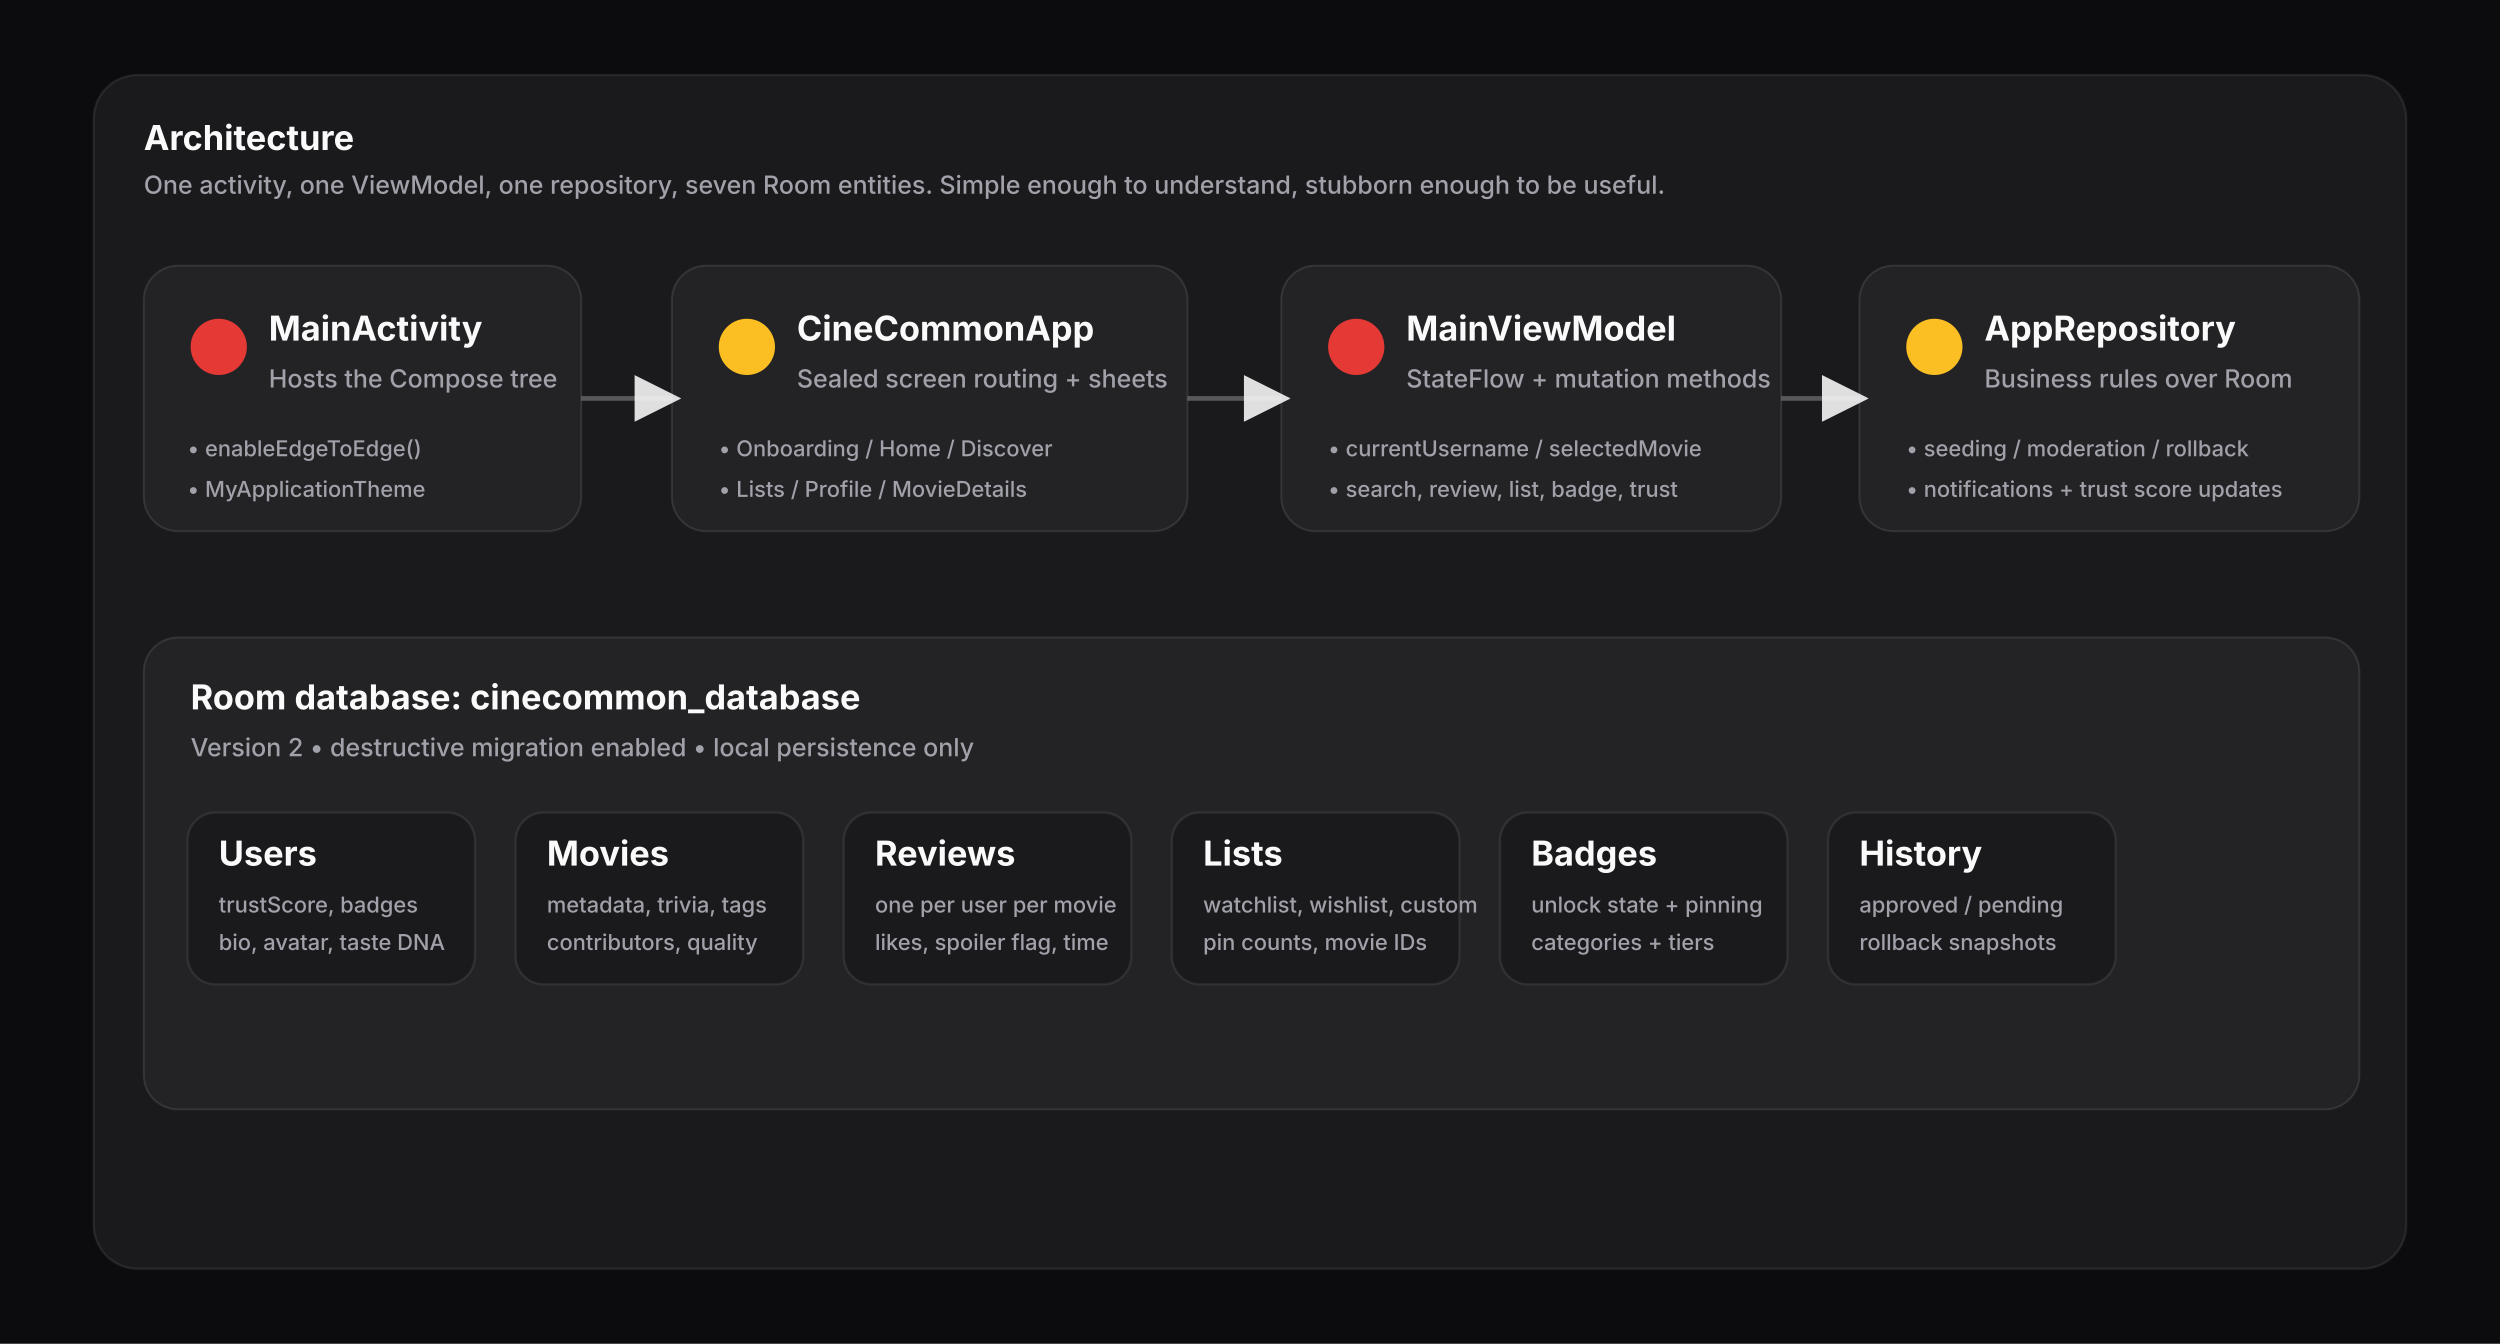
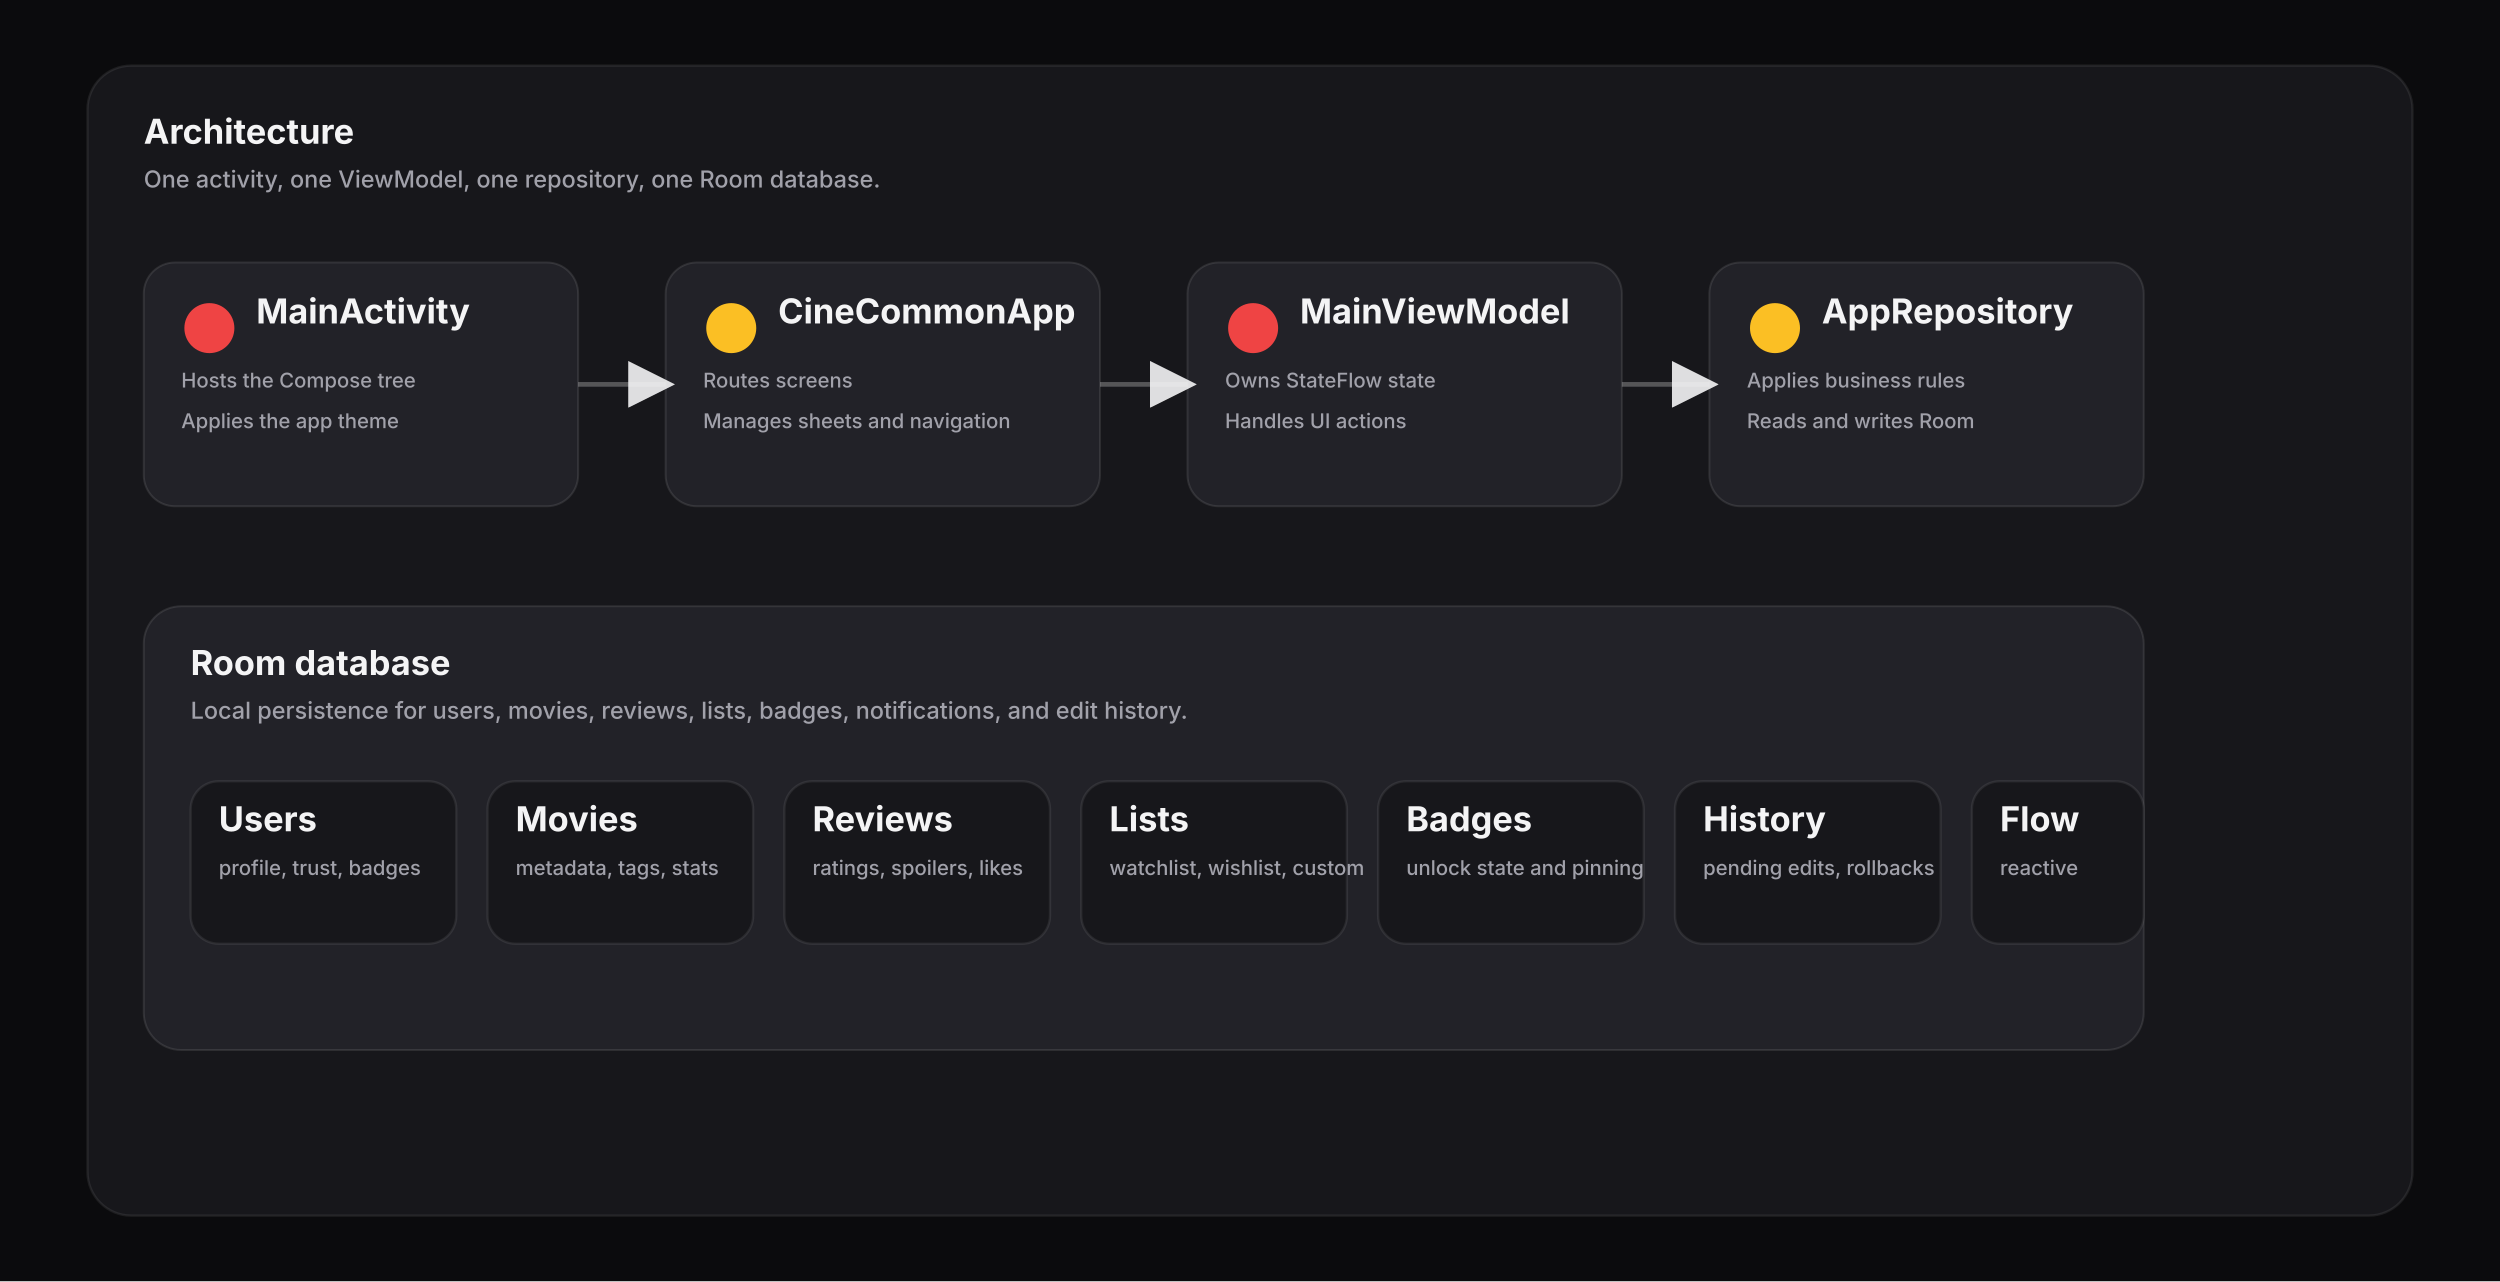
- <svg xmlns="http://www.w3.org/2000/svg" viewBox="0 0 1600 860" role="img" aria-labelledby="title desc">
+ <svg xmlns="http://www.w3.org/2000/svg" viewBox="0 0 1600 820" role="img" aria-labelledby="title desc">
  <defs>
    <style>
-       .bg { fill: #0c0c0e; }
-       .panel { fill: #1a1a1d; stroke: rgba(255,255,255,.08); stroke-width: 1.5; }
-       .card { fill: rgba(255,255,255,.04); stroke: rgba(255,255,255,.10); stroke-width: 1.25; }
-       .title { fill: #fafafa; font: 700 22px Inter, Segoe UI, Arial, sans-serif; }
-       .text { fill: #a1a1aa; font: 500 16px Inter, Segoe UI, Arial, sans-serif; }
-       .small { fill: #a1a1aa; font: 500 14px Inter, Segoe UI, Arial, sans-serif; }
-       .accent { fill: #e53935; }
+       .bg { fill: #0b0b0d; }
+       .panel { fill: #17171b; stroke: rgba(255,255,255,.08); stroke-width: 1.5; }
+       .box { fill: #222228; stroke: rgba(255,255,255,.10); stroke-width: 1.25; }
+       .title { fill: #f4f4f5; font: 700 22px Inter, Segoe UI, Arial, sans-serif; }
+       .text { fill: #a1a1aa; font: 500 15px Inter, Segoe UI, Arial, sans-serif; }
+       .small { fill: #a1a1aa; font: 500 13px Inter, Segoe UI, Arial, sans-serif; }
+       .accent { fill: #ef4444; }
      .gold { fill: #fbbf24; }
      .line { stroke: #f4f4f5; stroke-opacity: .28; stroke-width: 3; fill: none; marker-end: url(#arrow); }
-       .dashed { stroke-dasharray: 10 10; }
    </style>
    <marker id="arrow" markerWidth="10" markerHeight="10" refX="8" refY="5" orient="auto">
      <path d="M0,0 L10,5 L0,10 z" fill="#f4f4f5" opacity=".9" />
    </marker>
  </defs>
-   <rect width="1600" height="860" class="bg" />
-   <rect x="60" y="48" width="1480" height="764" rx="28" class="panel" />
-   <text x="92" y="96" class="title">Architecture</text>
-   <text x="92" y="124" class="text">One activity, one ViewModel, one repository, seven Room entities. Simple enough to understand, stubborn enough to be useful.</text>
-   <rect x="92" y="170" width="280" height="170" rx="22" class="card" />
-   <circle cx="140" cy="222" r="18" class="accent" />
-   <text x="172" y="218" class="title" font-size="20">MainActivity</text>
-   <text x="172" y="248" class="text">Hosts the Compose tree</text>
-   <text x="120" y="292" class="small">• enableEdgeToEdge()</text>
-   <text x="120" y="318" class="small">• MyApplicationTheme</text>
-   <rect x="430" y="170" width="330" height="170" rx="22" class="card" />
-   <circle cx="478" cy="222" r="18" class="gold" />
-   <text x="510" y="218" class="title" font-size="20">CineCommonApp</text>
-   <text x="510" y="248" class="text">Sealed screen routing + sheets</text>
-   <text x="460" y="292" class="small">• Onboarding / Home / Discover</text>
-   <text x="460" y="318" class="small">• Lists / Profile / MovieDetails</text>
-   <rect x="820" y="170" width="320" height="170" rx="22" class="card" />
-   <circle cx="868" cy="222" r="18" class="accent" />
-   <text x="900" y="218" class="title" font-size="20">MainViewModel</text>
-   <text x="900" y="248" class="text">StateFlow + mutation methods</text>
-   <text x="850" y="292" class="small">• currentUsername / selectedMovie</text>
-   <text x="850" y="318" class="small">• search, review, list, badge, trust</text>
-   <rect x="1190" y="170" width="320" height="170" rx="22" class="card" />
-   <circle cx="1238" cy="222" r="18" class="gold" />
-   <text x="1270" y="218" class="title" font-size="20">AppRepository</text>
-   <text x="1270" y="248" class="text">Business rules over Room</text>
-   <text x="1220" y="292" class="small">• seeding / moderation / rollback</text>
-   <text x="1220" y="318" class="small">• notifications + trust score updates</text>
-   <path d="M372 255 H430" class="line" />
-   <path d="M760 255 H820" class="line" />
-   <path d="M1140 255 H1190" class="line" />
-   <rect x="92" y="408" width="1418" height="302" rx="22" class="card" />
-   <text x="122" y="454" class="title" font-size="20">Room database: cinecommon_database</text>
-   <text x="122" y="484" class="text">Version 2 • destructive migration enabled • local persistence only</text>
-   <g transform="translate(120 520)">
-     <rect width="184" height="110" rx="18" class="panel" />
-     <text x="20" y="34" class="title" font-size="18">Users</text>
-     <text x="20" y="64" class="small">trustScore, badges</text>
-     <text x="20" y="88" class="small">bio, avatar, taste DNA</text>
+   <rect width="1600" height="820" class="bg" />
+   <rect x="56" y="42" width="1488" height="736" rx="28" class="panel" />
+   <text x="92" y="92" class="title">Architecture</text>
+   <text x="92" y="120" class="text">One activity, one ViewModel, one repository, one Room database.</text>
+   <g transform="translate(92 168)">
+     <rect width="278" height="156" rx="20" class="box" />
+     <circle cx="42" cy="42" r="16" class="accent" />
+     <text x="72" y="39" class="title" font-size="18">MainActivity</text>
+     <text x="24" y="80" class="small">Hosts the Compose tree</text>
+     <text x="24" y="106" class="small">Applies the app theme</text>
  </g>
-   <g transform="translate(330 520)">
-     <rect width="184" height="110" rx="18" class="panel" />
-     <text x="20" y="34" class="title" font-size="18">Movies</text>
-     <text x="20" y="64" class="small">metadata, trivia, tags</text>
-     <text x="20" y="88" class="small">contributors, quality</text>
+   <g transform="translate(426 168)">
+     <rect width="278" height="156" rx="20" class="box" />
+     <circle cx="42" cy="42" r="16" class="gold" />
+     <text x="72" y="39" class="title" font-size="18">CineCommonApp</text>
+     <text x="24" y="80" class="small">Routes screens</text>
+     <text x="24" y="106" class="small">Manages sheets and navigation</text>
  </g>
-   <g transform="translate(540 520)">
-     <rect width="184" height="110" rx="18" class="panel" />
-     <text x="20" y="34" class="title" font-size="18">Reviews</text>
-     <text x="20" y="64" class="small">one per user per movie</text>
-     <text x="20" y="88" class="small">likes, spoiler flag, time</text>
+   <g transform="translate(760 168)">
+     <rect width="278" height="156" rx="20" class="box" />
+     <circle cx="42" cy="42" r="16" class="accent" />
+     <text x="72" y="39" class="title" font-size="18">MainViewModel</text>
+     <text x="24" y="80" class="small">Owns StateFlow state</text>
+     <text x="24" y="106" class="small">Handles UI actions</text>
  </g>
-   <g transform="translate(750 520)">
-     <rect width="184" height="110" rx="18" class="panel" />
-     <text x="20" y="34" class="title" font-size="18">Lists</text>
-     <text x="20" y="64" class="small">watchlist, wishlist, custom</text>
-     <text x="20" y="88" class="small">pin counts, movie IDs</text>
+   <g transform="translate(1094 168)">
+     <rect width="278" height="156" rx="20" class="box" />
+     <circle cx="42" cy="42" r="16" class="gold" />
+     <text x="72" y="39" class="title" font-size="18">AppRepository</text>
+     <text x="24" y="80" class="small">Applies business rules</text>
+     <text x="24" y="106" class="small">Reads and writes Room</text>
  </g>
-   <g transform="translate(960 520)">
-     <rect width="184" height="110" rx="18" class="panel" />
-     <text x="20" y="34" class="title" font-size="18">Badges</text>
-     <text x="20" y="64" class="small">unlock state + pinning</text>
-     <text x="20" y="88" class="small">categories + tiers</text>
+   <path d="M370 246 H426" class="line" />
+   <path d="M704 246 H760" class="line" />
+   <path d="M1038 246 H1094" class="line" />
+   <rect x="92" y="388" width="1280" height="284" rx="24" class="box" />
+   <text x="122" y="432" class="title" font-size="18">Room database</text>
+   <text x="122" y="460" class="text">Local persistence for users, movies, reviews, lists, badges, notifications, and edit history.</text>
+   <g transform="translate(122 500)">
+     <rect width="170" height="104" rx="18" class="panel" />
+     <text x="18" y="32" class="title" font-size="17">Users</text>
+     <text x="18" y="60" class="small">profile, trust, badges</text>
  </g>
-   <g transform="translate(1170 520)">
-     <rect width="184" height="110" rx="18" class="panel" />
-     <text x="20" y="34" class="title" font-size="18">History</text>
-     <text x="20" y="64" class="small">approved / pending</text>
-     <text x="20" y="88" class="small">rollback snapshots</text>
+   <g transform="translate(312 500)">
+     <rect width="170" height="104" rx="18" class="panel" />
+     <text x="18" y="32" class="title" font-size="17">Movies</text>
+     <text x="18" y="60" class="small">metadata, tags, stats</text>
  </g>
-   <path d="M1550 635 h-10" opacity="0" />
+   <g transform="translate(502 500)">
+     <rect width="170" height="104" rx="18" class="panel" />
+     <text x="18" y="32" class="title" font-size="17">Reviews</text>
+     <text x="18" y="60" class="small">ratings, spoilers, likes</text>
+   </g>
+   <g transform="translate(692 500)">
+     <rect width="170" height="104" rx="18" class="panel" />
+     <text x="18" y="32" class="title" font-size="17">Lists</text>
+     <text x="18" y="60" class="small">watchlist, wishlist, custom</text>
+   </g>
+   <g transform="translate(882 500)">
+     <rect width="170" height="104" rx="18" class="panel" />
+     <text x="18" y="32" class="title" font-size="17">Badges</text>
+     <text x="18" y="60" class="small">unlock state and pinning</text>
+   </g>
+   <g transform="translate(1072 500)">
+     <rect width="170" height="104" rx="18" class="panel" />
+     <text x="18" y="32" class="title" font-size="17">History</text>
+     <text x="18" y="60" class="small">pending edits, rollbacks</text>
+   </g>
+   <g transform="translate(1262 500)">
+     <rect width="110" height="104" rx="18" class="panel" />
+     <text x="18" y="32" class="title" font-size="17">Flow</text>
+     <text x="18" y="60" class="small">reactive</text>
+   </g>
</svg>
